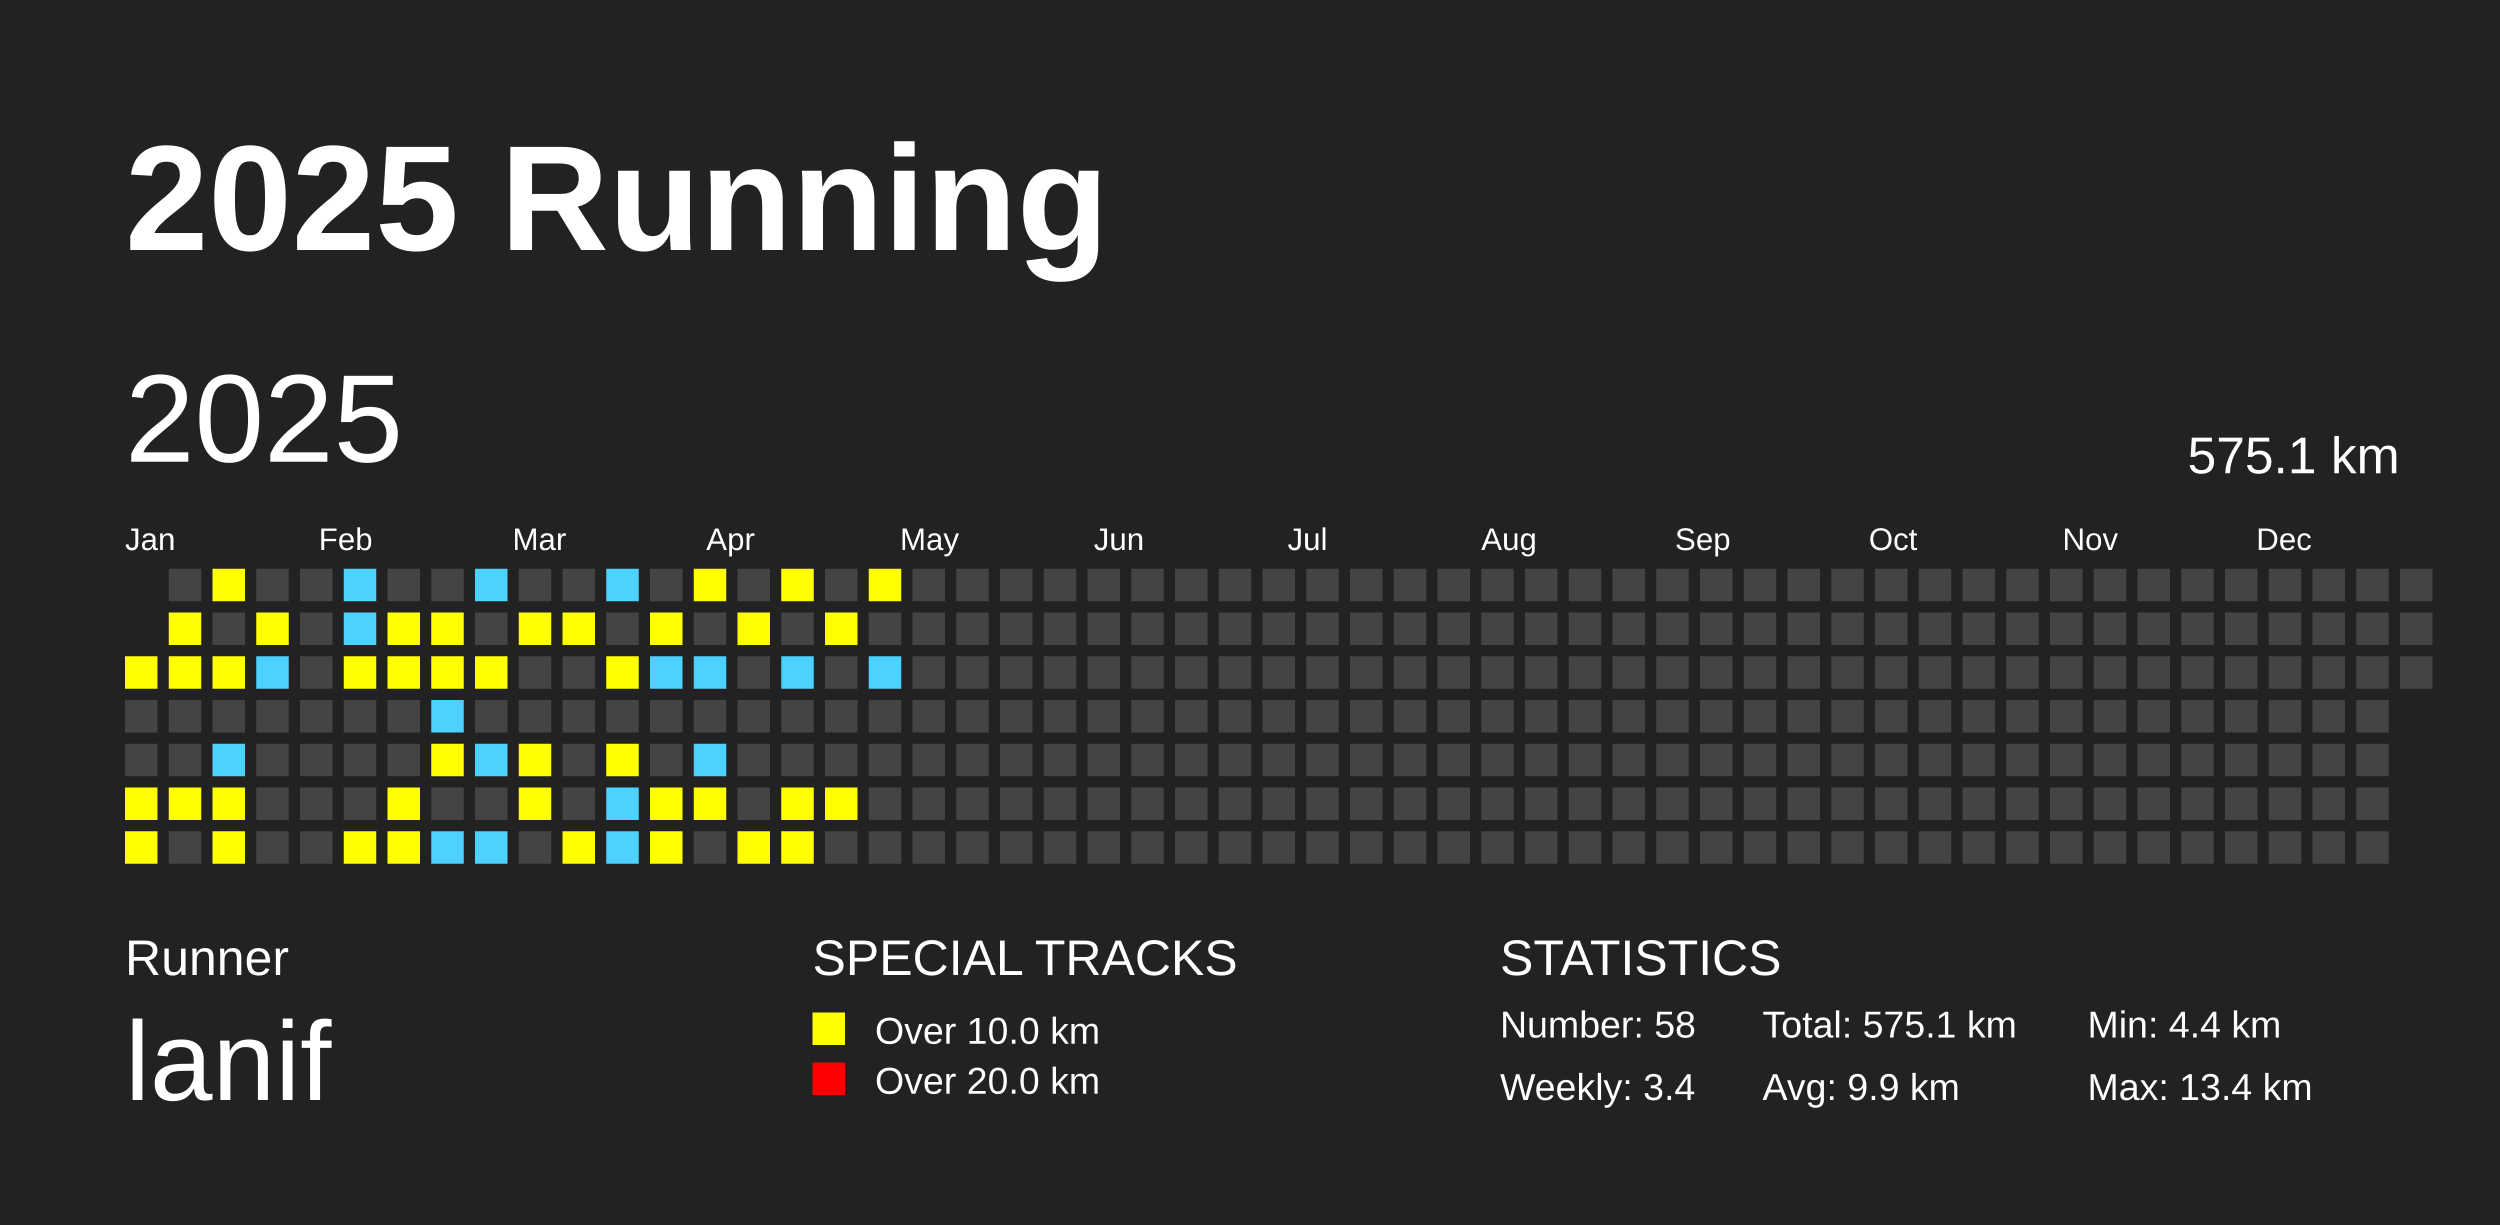
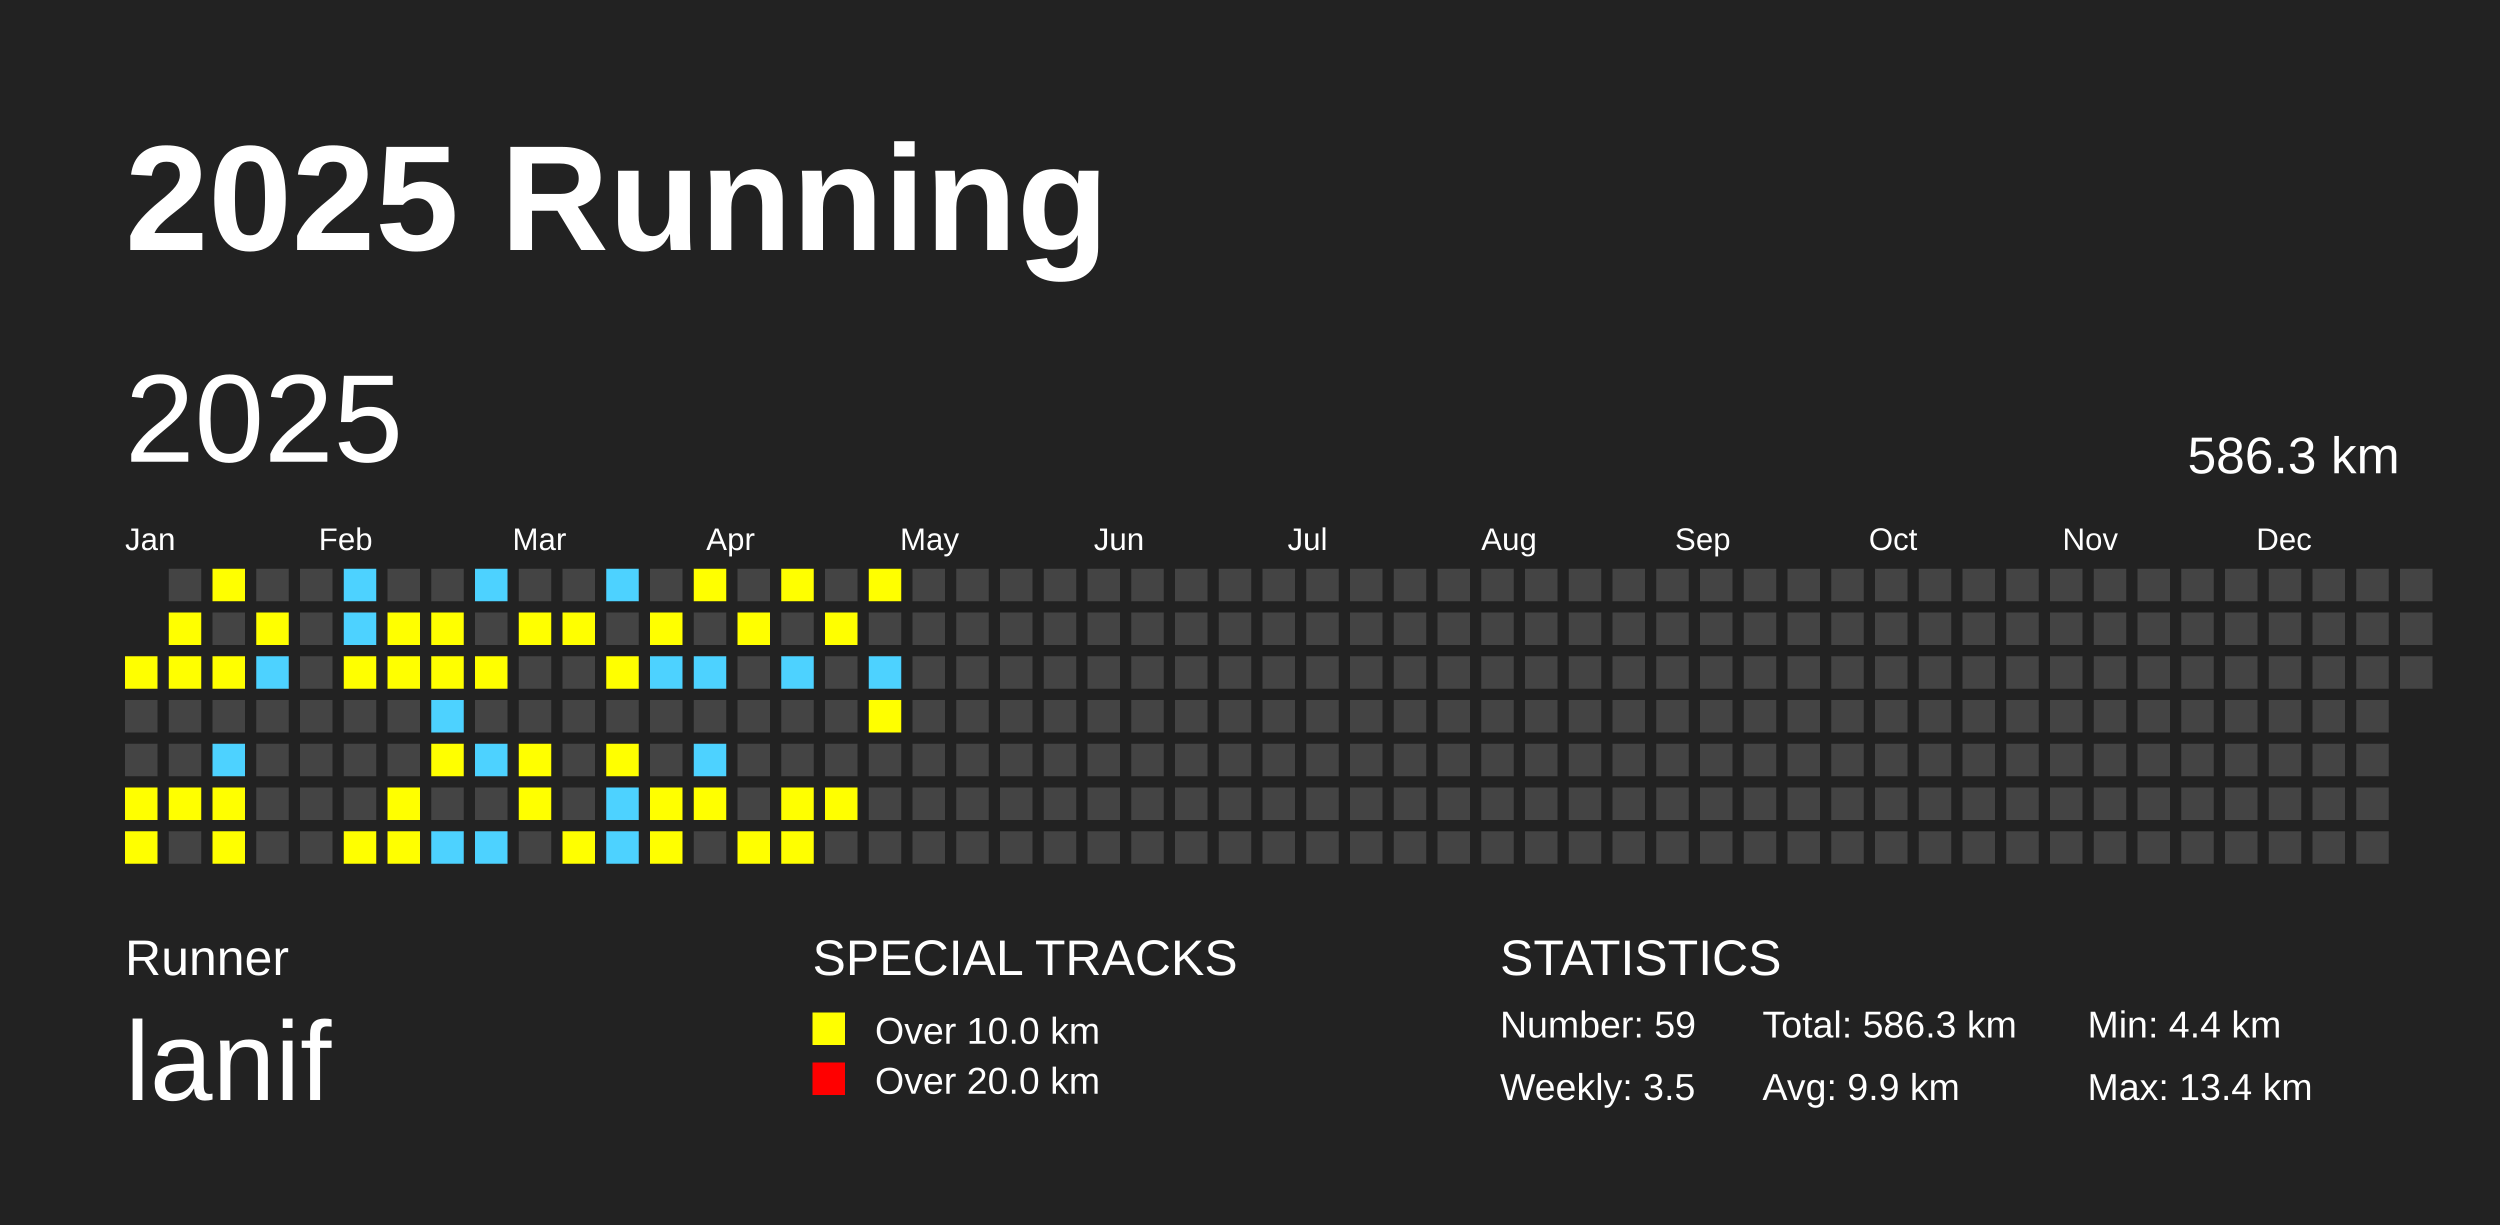
<svg xmlns="http://www.w3.org/2000/svg" baseProfile="full" height="98mm" version="1.1" viewBox="0,0,200,98" width="200mm">
  <defs />
  <rect fill="#222222" height="98" width="200" x="0" y="0" />
  <text fill="#FFFFFF" style="font-size:12px; font-family:Arial; font-weight:bold;" x="10" y="20">2025 Running</text>
  <text fill="#FFFFFF" style="font-size:4px; font-family:Arial" x="10" y="78">Runner</text>
  <text fill="#FFFFFF" style="font-size:9px; font-family:Arial" x="10" y="88">lanif</text>
  <text fill="#FFFFFF" style="font-size:4px; font-family:Arial" x="65" y="78">SPECIAL TRACKS</text>
  <rect fill="yellow" height="2.6" width="2.6" x="65" y="81" />
  <text fill="#FFFFFF" style="font-size:3px; font-family:Arial" x="70" y="83.5">Over 10.0 km</text>
  <rect fill="red" height="2.6" width="2.6" x="65" y="85" />
  <text fill="#FFFFFF" style="font-size:3px; font-family:Arial" x="70" y="87.5">Over 20.0 km</text>
  <text fill="#FFFFFF" style="font-size:4px; font-family:Arial" x="120" y="78">STATISTICS</text>
-   <text fill="#FFFFFF" style="font-size:3px; font-family:Arial" x="120" y="83">Number: 58</text>
-   <text fill="#FFFFFF" style="font-size:3px; font-family:Arial" x="120" y="88">Weekly: 3.4</text>
-   <text fill="#FFFFFF" style="font-size:3px; font-family:Arial" x="141" y="83">Total: 575.1 km</text>
+   <text fill="#FFFFFF" style="font-size:3px; font-family:Arial" x="120" y="83">Number: 59</text>
+   <text fill="#FFFFFF" style="font-size:3px; font-family:Arial" x="120" y="88">Weekly: 3.5</text>
+   <text fill="#FFFFFF" style="font-size:3px; font-family:Arial" x="141" y="83">Total: 586.3 km</text>
  <text fill="#FFFFFF" style="font-size:3px; font-family:Arial" x="141" y="88">Avg: 9.9 km</text>
  <text fill="#FFFFFF" style="font-size:3px; font-family:Arial" x="167" y="83">Min: 4.4 km</text>
  <text fill="#FFFFFF" style="font-size:3px; font-family:Arial" x="167" y="88">Max: 13.4 km</text>
  <text dominant-baseline="hanging" fill="#FFFFFF" style="font-size:10.0px; font-family:Arial;" x="10" y="30">2025</text>
-   <text dominant-baseline="hanging" fill="#FFFFFF" style="font-size:4.125px; font-family:Arial;" x="175" y="35">575.1 km</text>
+   <text dominant-baseline="hanging" fill="#FFFFFF" style="font-size:4.125px; font-family:Arial;" x="175" y="35">586.3 km</text>
  <text fill="#FFFFFF" style="font-size:2.5px; font-family:Arial" x="10.0" y="44">Jan</text>
  <text fill="#FFFFFF" style="font-size:2.5px; font-family:Arial" x="25.5" y="44">Feb</text>
  <text fill="#FFFFFF" style="font-size:2.5px; font-family:Arial" x="41.0" y="44">Mar</text>
  <text fill="#FFFFFF" style="font-size:2.5px; font-family:Arial" x="56.5" y="44">Apr</text>
  <text fill="#FFFFFF" style="font-size:2.5px; font-family:Arial" x="72.0" y="44">May</text>
  <text fill="#FFFFFF" style="font-size:2.5px; font-family:Arial" x="87.5" y="44">Jun</text>
  <text fill="#FFFFFF" style="font-size:2.5px; font-family:Arial" x="103.0" y="44">Jul</text>
  <text fill="#FFFFFF" style="font-size:2.5px; font-family:Arial" x="118.5" y="44">Aug</text>
  <text fill="#FFFFFF" style="font-size:2.5px; font-family:Arial" x="134.0" y="44">Sep</text>
  <text fill="#FFFFFF" style="font-size:2.5px; font-family:Arial" x="149.5" y="44">Oct</text>
  <text fill="#FFFFFF" style="font-size:2.5px; font-family:Arial" x="165.0" y="44">Nov</text>
  <text fill="#FFFFFF" style="font-size:2.5px; font-family:Arial" x="180.5" y="44">Dec</text>
  <rect fill="yellow" height="2.6" width="2.6" x="10.0" y="52.5" />
  <rect fill="#444444" height="2.6" width="2.6" x="10.0" y="56.0" />
  <rect fill="#444444" height="2.6" width="2.6" x="10.0" y="59.5" />
  <rect fill="yellow" height="2.6" width="2.6" x="10.0" y="63.0" />
  <rect fill="yellow" height="2.6" width="2.6" x="10.0" y="66.5" />
  <rect fill="#444444" height="2.6" width="2.6" x="13.5" y="45.5" />
  <rect fill="yellow" height="2.6" width="2.6" x="13.5" y="49.0" />
  <rect fill="yellow" height="2.6" width="2.6" x="13.5" y="52.5" />
  <rect fill="#444444" height="2.6" width="2.6" x="13.5" y="56.0" />
  <rect fill="#444444" height="2.6" width="2.6" x="13.5" y="59.5" />
  <rect fill="yellow" height="2.6" width="2.6" x="13.5" y="63.0" />
  <rect fill="#444444" height="2.6" width="2.6" x="13.5" y="66.5" />
  <rect fill="yellow" height="2.6" width="2.6" x="17.0" y="45.5" />
  <rect fill="#444444" height="2.6" width="2.6" x="17.0" y="49.0" />
  <rect fill="yellow" height="2.6" width="2.6" x="17.0" y="52.5" />
  <rect fill="#444444" height="2.6" width="2.6" x="17.0" y="56.0" />
  <rect fill="#4DD2FF" height="2.6" width="2.6" x="17.0" y="59.5" />
  <rect fill="yellow" height="2.6" width="2.6" x="17.0" y="63.0" />
  <rect fill="yellow" height="2.6" width="2.6" x="17.0" y="66.5" />
  <rect fill="#444444" height="2.6" width="2.6" x="20.5" y="45.5" />
  <rect fill="yellow" height="2.6" width="2.6" x="20.5" y="49.0" />
  <rect fill="#4DD2FF" height="2.6" width="2.6" x="20.5" y="52.5" />
  <rect fill="#444444" height="2.6" width="2.6" x="20.5" y="56.0" />
  <rect fill="#444444" height="2.6" width="2.6" x="20.5" y="59.5" />
  <rect fill="#444444" height="2.6" width="2.6" x="20.5" y="63.0" />
  <rect fill="#444444" height="2.6" width="2.6" x="20.5" y="66.5" />
  <rect fill="#444444" height="2.6" width="2.6" x="24.0" y="45.5" />
  <rect fill="#444444" height="2.6" width="2.6" x="24.0" y="49.0" />
  <rect fill="#444444" height="2.6" width="2.6" x="24.0" y="52.5" />
  <rect fill="#444444" height="2.6" width="2.6" x="24.0" y="56.0" />
  <rect fill="#444444" height="2.6" width="2.6" x="24.0" y="59.5" />
  <rect fill="#444444" height="2.6" width="2.6" x="24.0" y="63.0" />
  <rect fill="#444444" height="2.6" width="2.6" x="24.0" y="66.5" />
  <rect fill="#4DD2FF" height="2.6" width="2.6" x="27.5" y="45.5" />
  <rect fill="#4DD2FF" height="2.6" width="2.6" x="27.5" y="49.0" />
  <rect fill="yellow" height="2.6" width="2.6" x="27.5" y="52.5" />
  <rect fill="#444444" height="2.6" width="2.6" x="27.5" y="56.0" />
  <rect fill="#444444" height="2.6" width="2.6" x="27.5" y="59.5" />
  <rect fill="#444444" height="2.6" width="2.6" x="27.5" y="63.0" />
  <rect fill="yellow" height="2.6" width="2.6" x="27.5" y="66.5" />
  <rect fill="#444444" height="2.6" width="2.6" x="31.0" y="45.5" />
  <rect fill="yellow" height="2.6" width="2.6" x="31.0" y="49.0" />
  <rect fill="yellow" height="2.6" width="2.6" x="31.0" y="52.5" />
  <rect fill="#444444" height="2.6" width="2.6" x="31.0" y="56.0" />
  <rect fill="#444444" height="2.6" width="2.6" x="31.0" y="59.5" />
  <rect fill="yellow" height="2.6" width="2.6" x="31.0" y="63.0" />
  <rect fill="yellow" height="2.6" width="2.6" x="31.0" y="66.5" />
  <rect fill="#444444" height="2.6" width="2.6" x="34.5" y="45.5" />
  <rect fill="yellow" height="2.6" width="2.6" x="34.5" y="49.0" />
  <rect fill="yellow" height="2.6" width="2.6" x="34.5" y="52.5" />
  <rect fill="#4DD2FF" height="2.6" width="2.6" x="34.5" y="56.0" />
  <rect fill="yellow" height="2.6" width="2.6" x="34.5" y="59.5" />
  <rect fill="#444444" height="2.6" width="2.6" x="34.5" y="63.0" />
  <rect fill="#4DD2FF" height="2.6" width="2.6" x="34.5" y="66.5" />
  <rect fill="#4DD2FF" height="2.6" width="2.6" x="38.0" y="45.5" />
  <rect fill="#444444" height="2.6" width="2.6" x="38.0" y="49.0" />
  <rect fill="yellow" height="2.6" width="2.6" x="38.0" y="52.5" />
  <rect fill="#444444" height="2.6" width="2.6" x="38.0" y="56.0" />
  <rect fill="#4DD2FF" height="2.6" width="2.6" x="38.0" y="59.5" />
  <rect fill="#444444" height="2.6" width="2.6" x="38.0" y="63.0" />
  <rect fill="#4DD2FF" height="2.6" width="2.6" x="38.0" y="66.5" />
  <rect fill="#444444" height="2.6" width="2.6" x="41.5" y="45.5" />
  <rect fill="yellow" height="2.6" width="2.6" x="41.5" y="49.0" />
  <rect fill="#444444" height="2.6" width="2.6" x="41.5" y="52.5" />
  <rect fill="#444444" height="2.6" width="2.6" x="41.5" y="56.0" />
  <rect fill="yellow" height="2.6" width="2.6" x="41.5" y="59.5" />
  <rect fill="yellow" height="2.6" width="2.6" x="41.5" y="63.0" />
  <rect fill="#444444" height="2.6" width="2.6" x="41.5" y="66.5" />
  <rect fill="#444444" height="2.6" width="2.6" x="45.0" y="45.5" />
  <rect fill="yellow" height="2.6" width="2.6" x="45.0" y="49.0" />
  <rect fill="#444444" height="2.6" width="2.6" x="45.0" y="52.5" />
  <rect fill="#444444" height="2.6" width="2.6" x="45.0" y="56.0" />
  <rect fill="#444444" height="2.6" width="2.6" x="45.0" y="59.5" />
  <rect fill="#444444" height="2.6" width="2.6" x="45.0" y="63.0" />
  <rect fill="yellow" height="2.6" width="2.6" x="45.0" y="66.5" />
  <rect fill="#4DD2FF" height="2.6" width="2.6" x="48.5" y="45.5" />
  <rect fill="#444444" height="2.6" width="2.6" x="48.5" y="49.0" />
  <rect fill="yellow" height="2.6" width="2.6" x="48.5" y="52.5" />
  <rect fill="#444444" height="2.6" width="2.6" x="48.5" y="56.0" />
  <rect fill="yellow" height="2.6" width="2.6" x="48.5" y="59.5" />
  <rect fill="#4DD2FF" height="2.6" width="2.6" x="48.5" y="63.0" />
  <rect fill="#4DD2FF" height="2.6" width="2.6" x="48.5" y="66.5" />
  <rect fill="#444444" height="2.6" width="2.6" x="52.0" y="45.5" />
  <rect fill="yellow" height="2.6" width="2.6" x="52.0" y="49.0" />
  <rect fill="#4DD2FF" height="2.6" width="2.6" x="52.0" y="52.5" />
  <rect fill="#444444" height="2.6" width="2.6" x="52.0" y="56.0" />
  <rect fill="#444444" height="2.6" width="2.6" x="52.0" y="59.5" />
  <rect fill="yellow" height="2.6" width="2.6" x="52.0" y="63.0" />
  <rect fill="yellow" height="2.6" width="2.6" x="52.0" y="66.5" />
  <rect fill="yellow" height="2.6" width="2.6" x="55.5" y="45.5" />
  <rect fill="#444444" height="2.6" width="2.6" x="55.5" y="49.0" />
  <rect fill="#4DD2FF" height="2.6" width="2.6" x="55.5" y="52.5" />
  <rect fill="#444444" height="2.6" width="2.6" x="55.5" y="56.0" />
  <rect fill="#4DD2FF" height="2.6" width="2.6" x="55.5" y="59.5" />
  <rect fill="yellow" height="2.6" width="2.6" x="55.5" y="63.0" />
  <rect fill="#444444" height="2.6" width="2.6" x="55.5" y="66.5" />
  <rect fill="#444444" height="2.6" width="2.6" x="59.0" y="45.5" />
  <rect fill="yellow" height="2.6" width="2.6" x="59.0" y="49.0" />
  <rect fill="#444444" height="2.6" width="2.6" x="59.0" y="52.5" />
  <rect fill="#444444" height="2.6" width="2.6" x="59.0" y="56.0" />
  <rect fill="#444444" height="2.6" width="2.6" x="59.0" y="59.5" />
  <rect fill="#444444" height="2.6" width="2.6" x="59.0" y="63.0" />
  <rect fill="yellow" height="2.6" width="2.6" x="59.0" y="66.5" />
  <rect fill="yellow" height="2.6" width="2.6" x="62.5" y="45.5" />
  <rect fill="#444444" height="2.6" width="2.6" x="62.5" y="49.0" />
  <rect fill="#4DD2FF" height="2.6" width="2.6" x="62.5" y="52.5" />
  <rect fill="#444444" height="2.6" width="2.6" x="62.5" y="56.0" />
  <rect fill="#444444" height="2.6" width="2.6" x="62.5" y="59.5" />
  <rect fill="yellow" height="2.6" width="2.6" x="62.5" y="63.0" />
  <rect fill="yellow" height="2.6" width="2.6" x="62.5" y="66.5" />
  <rect fill="#444444" height="2.6" width="2.6" x="66.0" y="45.5" />
  <rect fill="yellow" height="2.6" width="2.6" x="66.0" y="49.0" />
  <rect fill="#444444" height="2.6" width="2.6" x="66.0" y="52.5" />
  <rect fill="#444444" height="2.6" width="2.6" x="66.0" y="56.0" />
  <rect fill="#444444" height="2.6" width="2.6" x="66.0" y="59.5" />
  <rect fill="yellow" height="2.6" width="2.6" x="66.0" y="63.0" />
  <rect fill="#444444" height="2.6" width="2.6" x="66.0" y="66.5" />
  <rect fill="yellow" height="2.6" width="2.6" x="69.5" y="45.5" />
  <rect fill="#444444" height="2.6" width="2.6" x="69.5" y="49.0" />
  <rect fill="#4DD2FF" height="2.6" width="2.6" x="69.5" y="52.5" />
-   <rect fill="#444444" height="2.6" width="2.6" x="69.5" y="56.0" />
+   <rect fill="yellow" height="2.6" width="2.6" x="69.5" y="56.0" />
  <rect fill="#444444" height="2.6" width="2.6" x="69.5" y="59.5" />
  <rect fill="#444444" height="2.6" width="2.6" x="69.5" y="63.0" />
  <rect fill="#444444" height="2.6" width="2.6" x="69.5" y="66.5" />
  <rect fill="#444444" height="2.6" width="2.6" x="73.0" y="45.5" />
  <rect fill="#444444" height="2.6" width="2.6" x="73.0" y="49.0" />
  <rect fill="#444444" height="2.6" width="2.6" x="73.0" y="52.5" />
  <rect fill="#444444" height="2.6" width="2.6" x="73.0" y="56.0" />
  <rect fill="#444444" height="2.6" width="2.6" x="73.0" y="59.5" />
  <rect fill="#444444" height="2.6" width="2.6" x="73.0" y="63.0" />
  <rect fill="#444444" height="2.6" width="2.6" x="73.0" y="66.5" />
  <rect fill="#444444" height="2.6" width="2.6" x="76.5" y="45.5" />
  <rect fill="#444444" height="2.6" width="2.6" x="76.5" y="49.0" />
  <rect fill="#444444" height="2.6" width="2.6" x="76.5" y="52.5" />
  <rect fill="#444444" height="2.6" width="2.6" x="76.5" y="56.0" />
  <rect fill="#444444" height="2.6" width="2.6" x="76.5" y="59.5" />
  <rect fill="#444444" height="2.6" width="2.6" x="76.5" y="63.0" />
  <rect fill="#444444" height="2.6" width="2.6" x="76.5" y="66.5" />
  <rect fill="#444444" height="2.6" width="2.6" x="80.0" y="45.5" />
  <rect fill="#444444" height="2.6" width="2.6" x="80.0" y="49.0" />
  <rect fill="#444444" height="2.6" width="2.6" x="80.0" y="52.5" />
  <rect fill="#444444" height="2.6" width="2.6" x="80.0" y="56.0" />
  <rect fill="#444444" height="2.6" width="2.6" x="80.0" y="59.5" />
  <rect fill="#444444" height="2.6" width="2.6" x="80.0" y="63.0" />
  <rect fill="#444444" height="2.6" width="2.6" x="80.0" y="66.5" />
  <rect fill="#444444" height="2.6" width="2.6" x="83.5" y="45.5" />
  <rect fill="#444444" height="2.6" width="2.6" x="83.5" y="49.0" />
  <rect fill="#444444" height="2.6" width="2.6" x="83.5" y="52.5" />
  <rect fill="#444444" height="2.6" width="2.6" x="83.5" y="56.0" />
  <rect fill="#444444" height="2.6" width="2.6" x="83.5" y="59.5" />
  <rect fill="#444444" height="2.6" width="2.6" x="83.5" y="63.0" />
  <rect fill="#444444" height="2.6" width="2.6" x="83.5" y="66.5" />
  <rect fill="#444444" height="2.6" width="2.6" x="87.0" y="45.5" />
  <rect fill="#444444" height="2.6" width="2.6" x="87.0" y="49.0" />
  <rect fill="#444444" height="2.6" width="2.6" x="87.0" y="52.5" />
  <rect fill="#444444" height="2.6" width="2.6" x="87.0" y="56.0" />
  <rect fill="#444444" height="2.6" width="2.6" x="87.0" y="59.5" />
  <rect fill="#444444" height="2.6" width="2.6" x="87.0" y="63.0" />
  <rect fill="#444444" height="2.6" width="2.6" x="87.0" y="66.5" />
  <rect fill="#444444" height="2.6" width="2.6" x="90.5" y="45.5" />
  <rect fill="#444444" height="2.6" width="2.6" x="90.5" y="49.0" />
  <rect fill="#444444" height="2.6" width="2.6" x="90.5" y="52.5" />
  <rect fill="#444444" height="2.6" width="2.6" x="90.5" y="56.0" />
  <rect fill="#444444" height="2.6" width="2.6" x="90.5" y="59.5" />
  <rect fill="#444444" height="2.6" width="2.6" x="90.5" y="63.0" />
  <rect fill="#444444" height="2.6" width="2.6" x="90.5" y="66.5" />
  <rect fill="#444444" height="2.6" width="2.6" x="94.0" y="45.5" />
  <rect fill="#444444" height="2.6" width="2.6" x="94.0" y="49.0" />
  <rect fill="#444444" height="2.6" width="2.6" x="94.0" y="52.5" />
  <rect fill="#444444" height="2.6" width="2.6" x="94.0" y="56.0" />
  <rect fill="#444444" height="2.6" width="2.6" x="94.0" y="59.5" />
  <rect fill="#444444" height="2.6" width="2.6" x="94.0" y="63.0" />
  <rect fill="#444444" height="2.6" width="2.6" x="94.0" y="66.5" />
  <rect fill="#444444" height="2.6" width="2.6" x="97.5" y="45.5" />
  <rect fill="#444444" height="2.6" width="2.6" x="97.5" y="49.0" />
  <rect fill="#444444" height="2.6" width="2.6" x="97.5" y="52.5" />
  <rect fill="#444444" height="2.6" width="2.6" x="97.5" y="56.0" />
  <rect fill="#444444" height="2.6" width="2.6" x="97.5" y="59.5" />
  <rect fill="#444444" height="2.6" width="2.6" x="97.5" y="63.0" />
  <rect fill="#444444" height="2.6" width="2.6" x="97.5" y="66.5" />
  <rect fill="#444444" height="2.6" width="2.6" x="101.0" y="45.5" />
  <rect fill="#444444" height="2.6" width="2.6" x="101.0" y="49.0" />
  <rect fill="#444444" height="2.6" width="2.6" x="101.0" y="52.5" />
  <rect fill="#444444" height="2.6" width="2.6" x="101.0" y="56.0" />
  <rect fill="#444444" height="2.6" width="2.6" x="101.0" y="59.5" />
  <rect fill="#444444" height="2.6" width="2.6" x="101.0" y="63.0" />
  <rect fill="#444444" height="2.6" width="2.6" x="101.0" y="66.5" />
  <rect fill="#444444" height="2.6" width="2.6" x="104.5" y="45.5" />
  <rect fill="#444444" height="2.6" width="2.6" x="104.5" y="49.0" />
  <rect fill="#444444" height="2.6" width="2.6" x="104.5" y="52.5" />
  <rect fill="#444444" height="2.6" width="2.6" x="104.5" y="56.0" />
  <rect fill="#444444" height="2.6" width="2.6" x="104.5" y="59.5" />
  <rect fill="#444444" height="2.6" width="2.6" x="104.5" y="63.0" />
  <rect fill="#444444" height="2.6" width="2.6" x="104.5" y="66.5" />
  <rect fill="#444444" height="2.6" width="2.6" x="108.0" y="45.5" />
  <rect fill="#444444" height="2.6" width="2.6" x="108.0" y="49.0" />
  <rect fill="#444444" height="2.6" width="2.6" x="108.0" y="52.5" />
  <rect fill="#444444" height="2.6" width="2.6" x="108.0" y="56.0" />
  <rect fill="#444444" height="2.6" width="2.6" x="108.0" y="59.5" />
  <rect fill="#444444" height="2.6" width="2.6" x="108.0" y="63.0" />
  <rect fill="#444444" height="2.6" width="2.6" x="108.0" y="66.5" />
  <rect fill="#444444" height="2.6" width="2.6" x="111.5" y="45.5" />
  <rect fill="#444444" height="2.6" width="2.6" x="111.5" y="49.0" />
  <rect fill="#444444" height="2.6" width="2.6" x="111.5" y="52.5" />
  <rect fill="#444444" height="2.6" width="2.6" x="111.5" y="56.0" />
  <rect fill="#444444" height="2.6" width="2.6" x="111.5" y="59.5" />
  <rect fill="#444444" height="2.6" width="2.6" x="111.5" y="63.0" />
  <rect fill="#444444" height="2.6" width="2.6" x="111.5" y="66.5" />
  <rect fill="#444444" height="2.6" width="2.6" x="115.0" y="45.5" />
  <rect fill="#444444" height="2.6" width="2.6" x="115.0" y="49.0" />
  <rect fill="#444444" height="2.6" width="2.6" x="115.0" y="52.5" />
  <rect fill="#444444" height="2.6" width="2.6" x="115.0" y="56.0" />
  <rect fill="#444444" height="2.6" width="2.6" x="115.0" y="59.5" />
  <rect fill="#444444" height="2.6" width="2.6" x="115.0" y="63.0" />
  <rect fill="#444444" height="2.6" width="2.6" x="115.0" y="66.5" />
  <rect fill="#444444" height="2.6" width="2.6" x="118.5" y="45.5" />
  <rect fill="#444444" height="2.6" width="2.6" x="118.5" y="49.0" />
  <rect fill="#444444" height="2.6" width="2.6" x="118.5" y="52.5" />
  <rect fill="#444444" height="2.6" width="2.6" x="118.5" y="56.0" />
  <rect fill="#444444" height="2.6" width="2.6" x="118.5" y="59.5" />
  <rect fill="#444444" height="2.6" width="2.6" x="118.5" y="63.0" />
  <rect fill="#444444" height="2.6" width="2.6" x="118.5" y="66.5" />
  <rect fill="#444444" height="2.6" width="2.6" x="122.0" y="45.5" />
  <rect fill="#444444" height="2.6" width="2.6" x="122.0" y="49.0" />
  <rect fill="#444444" height="2.6" width="2.6" x="122.0" y="52.5" />
  <rect fill="#444444" height="2.6" width="2.6" x="122.0" y="56.0" />
  <rect fill="#444444" height="2.6" width="2.6" x="122.0" y="59.5" />
  <rect fill="#444444" height="2.6" width="2.6" x="122.0" y="63.0" />
  <rect fill="#444444" height="2.6" width="2.6" x="122.0" y="66.5" />
  <rect fill="#444444" height="2.6" width="2.6" x="125.5" y="45.5" />
  <rect fill="#444444" height="2.6" width="2.6" x="125.5" y="49.0" />
  <rect fill="#444444" height="2.6" width="2.6" x="125.5" y="52.5" />
  <rect fill="#444444" height="2.6" width="2.6" x="125.5" y="56.0" />
  <rect fill="#444444" height="2.6" width="2.6" x="125.5" y="59.5" />
  <rect fill="#444444" height="2.6" width="2.6" x="125.5" y="63.0" />
  <rect fill="#444444" height="2.6" width="2.6" x="125.5" y="66.5" />
  <rect fill="#444444" height="2.6" width="2.6" x="129.0" y="45.5" />
  <rect fill="#444444" height="2.6" width="2.6" x="129.0" y="49.0" />
  <rect fill="#444444" height="2.6" width="2.6" x="129.0" y="52.5" />
  <rect fill="#444444" height="2.6" width="2.6" x="129.0" y="56.0" />
  <rect fill="#444444" height="2.6" width="2.6" x="129.0" y="59.5" />
  <rect fill="#444444" height="2.6" width="2.6" x="129.0" y="63.0" />
  <rect fill="#444444" height="2.6" width="2.6" x="129.0" y="66.5" />
  <rect fill="#444444" height="2.6" width="2.6" x="132.5" y="45.5" />
  <rect fill="#444444" height="2.6" width="2.6" x="132.5" y="49.0" />
  <rect fill="#444444" height="2.6" width="2.6" x="132.5" y="52.5" />
  <rect fill="#444444" height="2.6" width="2.6" x="132.5" y="56.0" />
  <rect fill="#444444" height="2.6" width="2.6" x="132.5" y="59.5" />
  <rect fill="#444444" height="2.6" width="2.6" x="132.5" y="63.0" />
  <rect fill="#444444" height="2.6" width="2.6" x="132.5" y="66.5" />
  <rect fill="#444444" height="2.6" width="2.6" x="136.0" y="45.5" />
  <rect fill="#444444" height="2.6" width="2.6" x="136.0" y="49.0" />
  <rect fill="#444444" height="2.6" width="2.6" x="136.0" y="52.5" />
  <rect fill="#444444" height="2.6" width="2.6" x="136.0" y="56.0" />
  <rect fill="#444444" height="2.6" width="2.6" x="136.0" y="59.5" />
  <rect fill="#444444" height="2.6" width="2.6" x="136.0" y="63.0" />
  <rect fill="#444444" height="2.6" width="2.6" x="136.0" y="66.5" />
  <rect fill="#444444" height="2.6" width="2.6" x="139.5" y="45.5" />
  <rect fill="#444444" height="2.6" width="2.6" x="139.5" y="49.0" />
  <rect fill="#444444" height="2.6" width="2.6" x="139.5" y="52.5" />
  <rect fill="#444444" height="2.6" width="2.6" x="139.5" y="56.0" />
  <rect fill="#444444" height="2.6" width="2.6" x="139.5" y="59.5" />
  <rect fill="#444444" height="2.6" width="2.6" x="139.5" y="63.0" />
  <rect fill="#444444" height="2.6" width="2.6" x="139.5" y="66.5" />
  <rect fill="#444444" height="2.6" width="2.6" x="143.0" y="45.5" />
  <rect fill="#444444" height="2.6" width="2.6" x="143.0" y="49.0" />
  <rect fill="#444444" height="2.6" width="2.6" x="143.0" y="52.5" />
  <rect fill="#444444" height="2.6" width="2.6" x="143.0" y="56.0" />
  <rect fill="#444444" height="2.6" width="2.6" x="143.0" y="59.5" />
  <rect fill="#444444" height="2.6" width="2.6" x="143.0" y="63.0" />
  <rect fill="#444444" height="2.6" width="2.6" x="143.0" y="66.5" />
  <rect fill="#444444" height="2.6" width="2.6" x="146.5" y="45.5" />
  <rect fill="#444444" height="2.6" width="2.6" x="146.5" y="49.0" />
  <rect fill="#444444" height="2.6" width="2.6" x="146.5" y="52.5" />
  <rect fill="#444444" height="2.6" width="2.6" x="146.5" y="56.0" />
  <rect fill="#444444" height="2.6" width="2.6" x="146.5" y="59.5" />
  <rect fill="#444444" height="2.6" width="2.6" x="146.5" y="63.0" />
  <rect fill="#444444" height="2.6" width="2.6" x="146.5" y="66.5" />
  <rect fill="#444444" height="2.6" width="2.6" x="150.0" y="45.5" />
  <rect fill="#444444" height="2.6" width="2.6" x="150.0" y="49.0" />
  <rect fill="#444444" height="2.6" width="2.6" x="150.0" y="52.5" />
  <rect fill="#444444" height="2.6" width="2.6" x="150.0" y="56.0" />
  <rect fill="#444444" height="2.6" width="2.6" x="150.0" y="59.5" />
  <rect fill="#444444" height="2.6" width="2.6" x="150.0" y="63.0" />
  <rect fill="#444444" height="2.6" width="2.6" x="150.0" y="66.5" />
  <rect fill="#444444" height="2.6" width="2.6" x="153.5" y="45.5" />
  <rect fill="#444444" height="2.6" width="2.6" x="153.5" y="49.0" />
  <rect fill="#444444" height="2.6" width="2.6" x="153.5" y="52.5" />
  <rect fill="#444444" height="2.6" width="2.6" x="153.5" y="56.0" />
  <rect fill="#444444" height="2.6" width="2.6" x="153.5" y="59.5" />
  <rect fill="#444444" height="2.6" width="2.6" x="153.5" y="63.0" />
  <rect fill="#444444" height="2.6" width="2.6" x="153.5" y="66.5" />
  <rect fill="#444444" height="2.6" width="2.6" x="157.0" y="45.5" />
  <rect fill="#444444" height="2.6" width="2.6" x="157.0" y="49.0" />
  <rect fill="#444444" height="2.6" width="2.6" x="157.0" y="52.5" />
  <rect fill="#444444" height="2.6" width="2.6" x="157.0" y="56.0" />
  <rect fill="#444444" height="2.6" width="2.6" x="157.0" y="59.5" />
  <rect fill="#444444" height="2.6" width="2.6" x="157.0" y="63.0" />
  <rect fill="#444444" height="2.6" width="2.6" x="157.0" y="66.5" />
  <rect fill="#444444" height="2.6" width="2.6" x="160.5" y="45.5" />
  <rect fill="#444444" height="2.6" width="2.6" x="160.5" y="49.0" />
  <rect fill="#444444" height="2.6" width="2.6" x="160.5" y="52.5" />
  <rect fill="#444444" height="2.6" width="2.6" x="160.5" y="56.0" />
  <rect fill="#444444" height="2.6" width="2.6" x="160.5" y="59.5" />
  <rect fill="#444444" height="2.6" width="2.6" x="160.5" y="63.0" />
  <rect fill="#444444" height="2.6" width="2.6" x="160.5" y="66.5" />
  <rect fill="#444444" height="2.6" width="2.6" x="164.0" y="45.5" />
  <rect fill="#444444" height="2.6" width="2.6" x="164.0" y="49.0" />
  <rect fill="#444444" height="2.6" width="2.6" x="164.0" y="52.5" />
  <rect fill="#444444" height="2.6" width="2.6" x="164.0" y="56.0" />
  <rect fill="#444444" height="2.6" width="2.6" x="164.0" y="59.5" />
  <rect fill="#444444" height="2.6" width="2.6" x="164.0" y="63.0" />
  <rect fill="#444444" height="2.6" width="2.6" x="164.0" y="66.5" />
  <rect fill="#444444" height="2.6" width="2.6" x="167.5" y="45.5" />
  <rect fill="#444444" height="2.6" width="2.6" x="167.5" y="49.0" />
  <rect fill="#444444" height="2.6" width="2.6" x="167.5" y="52.5" />
  <rect fill="#444444" height="2.6" width="2.6" x="167.5" y="56.0" />
  <rect fill="#444444" height="2.6" width="2.6" x="167.5" y="59.5" />
  <rect fill="#444444" height="2.6" width="2.6" x="167.5" y="63.0" />
  <rect fill="#444444" height="2.6" width="2.6" x="167.5" y="66.5" />
  <rect fill="#444444" height="2.6" width="2.6" x="171.0" y="45.5" />
  <rect fill="#444444" height="2.6" width="2.6" x="171.0" y="49.0" />
  <rect fill="#444444" height="2.6" width="2.6" x="171.0" y="52.5" />
  <rect fill="#444444" height="2.6" width="2.6" x="171.0" y="56.0" />
  <rect fill="#444444" height="2.6" width="2.6" x="171.0" y="59.5" />
  <rect fill="#444444" height="2.6" width="2.6" x="171.0" y="63.0" />
  <rect fill="#444444" height="2.6" width="2.6" x="171.0" y="66.5" />
  <rect fill="#444444" height="2.6" width="2.6" x="174.5" y="45.5" />
  <rect fill="#444444" height="2.6" width="2.6" x="174.5" y="49.0" />
  <rect fill="#444444" height="2.6" width="2.6" x="174.5" y="52.5" />
  <rect fill="#444444" height="2.6" width="2.6" x="174.5" y="56.0" />
  <rect fill="#444444" height="2.6" width="2.6" x="174.5" y="59.5" />
  <rect fill="#444444" height="2.6" width="2.6" x="174.5" y="63.0" />
  <rect fill="#444444" height="2.6" width="2.6" x="174.5" y="66.5" />
  <rect fill="#444444" height="2.6" width="2.6" x="178.0" y="45.5" />
  <rect fill="#444444" height="2.6" width="2.6" x="178.0" y="49.0" />
  <rect fill="#444444" height="2.6" width="2.6" x="178.0" y="52.5" />
  <rect fill="#444444" height="2.6" width="2.6" x="178.0" y="56.0" />
  <rect fill="#444444" height="2.6" width="2.6" x="178.0" y="59.5" />
  <rect fill="#444444" height="2.6" width="2.6" x="178.0" y="63.0" />
  <rect fill="#444444" height="2.6" width="2.6" x="178.0" y="66.5" />
  <rect fill="#444444" height="2.6" width="2.6" x="181.5" y="45.5" />
  <rect fill="#444444" height="2.6" width="2.6" x="181.5" y="49.0" />
  <rect fill="#444444" height="2.6" width="2.6" x="181.5" y="52.5" />
  <rect fill="#444444" height="2.6" width="2.6" x="181.5" y="56.0" />
  <rect fill="#444444" height="2.6" width="2.6" x="181.5" y="59.5" />
  <rect fill="#444444" height="2.6" width="2.6" x="181.5" y="63.0" />
  <rect fill="#444444" height="2.6" width="2.6" x="181.5" y="66.5" />
  <rect fill="#444444" height="2.6" width="2.6" x="185.0" y="45.5" />
  <rect fill="#444444" height="2.6" width="2.6" x="185.0" y="49.0" />
  <rect fill="#444444" height="2.6" width="2.6" x="185.0" y="52.5" />
  <rect fill="#444444" height="2.6" width="2.6" x="185.0" y="56.0" />
  <rect fill="#444444" height="2.6" width="2.6" x="185.0" y="59.5" />
  <rect fill="#444444" height="2.6" width="2.6" x="185.0" y="63.0" />
  <rect fill="#444444" height="2.6" width="2.6" x="185.0" y="66.5" />
  <rect fill="#444444" height="2.6" width="2.6" x="188.5" y="45.5" />
  <rect fill="#444444" height="2.6" width="2.6" x="188.5" y="49.0" />
  <rect fill="#444444" height="2.6" width="2.6" x="188.5" y="52.5" />
  <rect fill="#444444" height="2.6" width="2.6" x="188.5" y="56.0" />
  <rect fill="#444444" height="2.6" width="2.6" x="188.5" y="59.5" />
  <rect fill="#444444" height="2.6" width="2.6" x="188.5" y="63.0" />
  <rect fill="#444444" height="2.6" width="2.6" x="188.5" y="66.5" />
  <rect fill="#444444" height="2.6" width="2.6" x="192.0" y="45.5" />
  <rect fill="#444444" height="2.6" width="2.6" x="192.0" y="49.0" />
  <rect fill="#444444" height="2.6" width="2.6" x="192.0" y="52.5" />
</svg>
